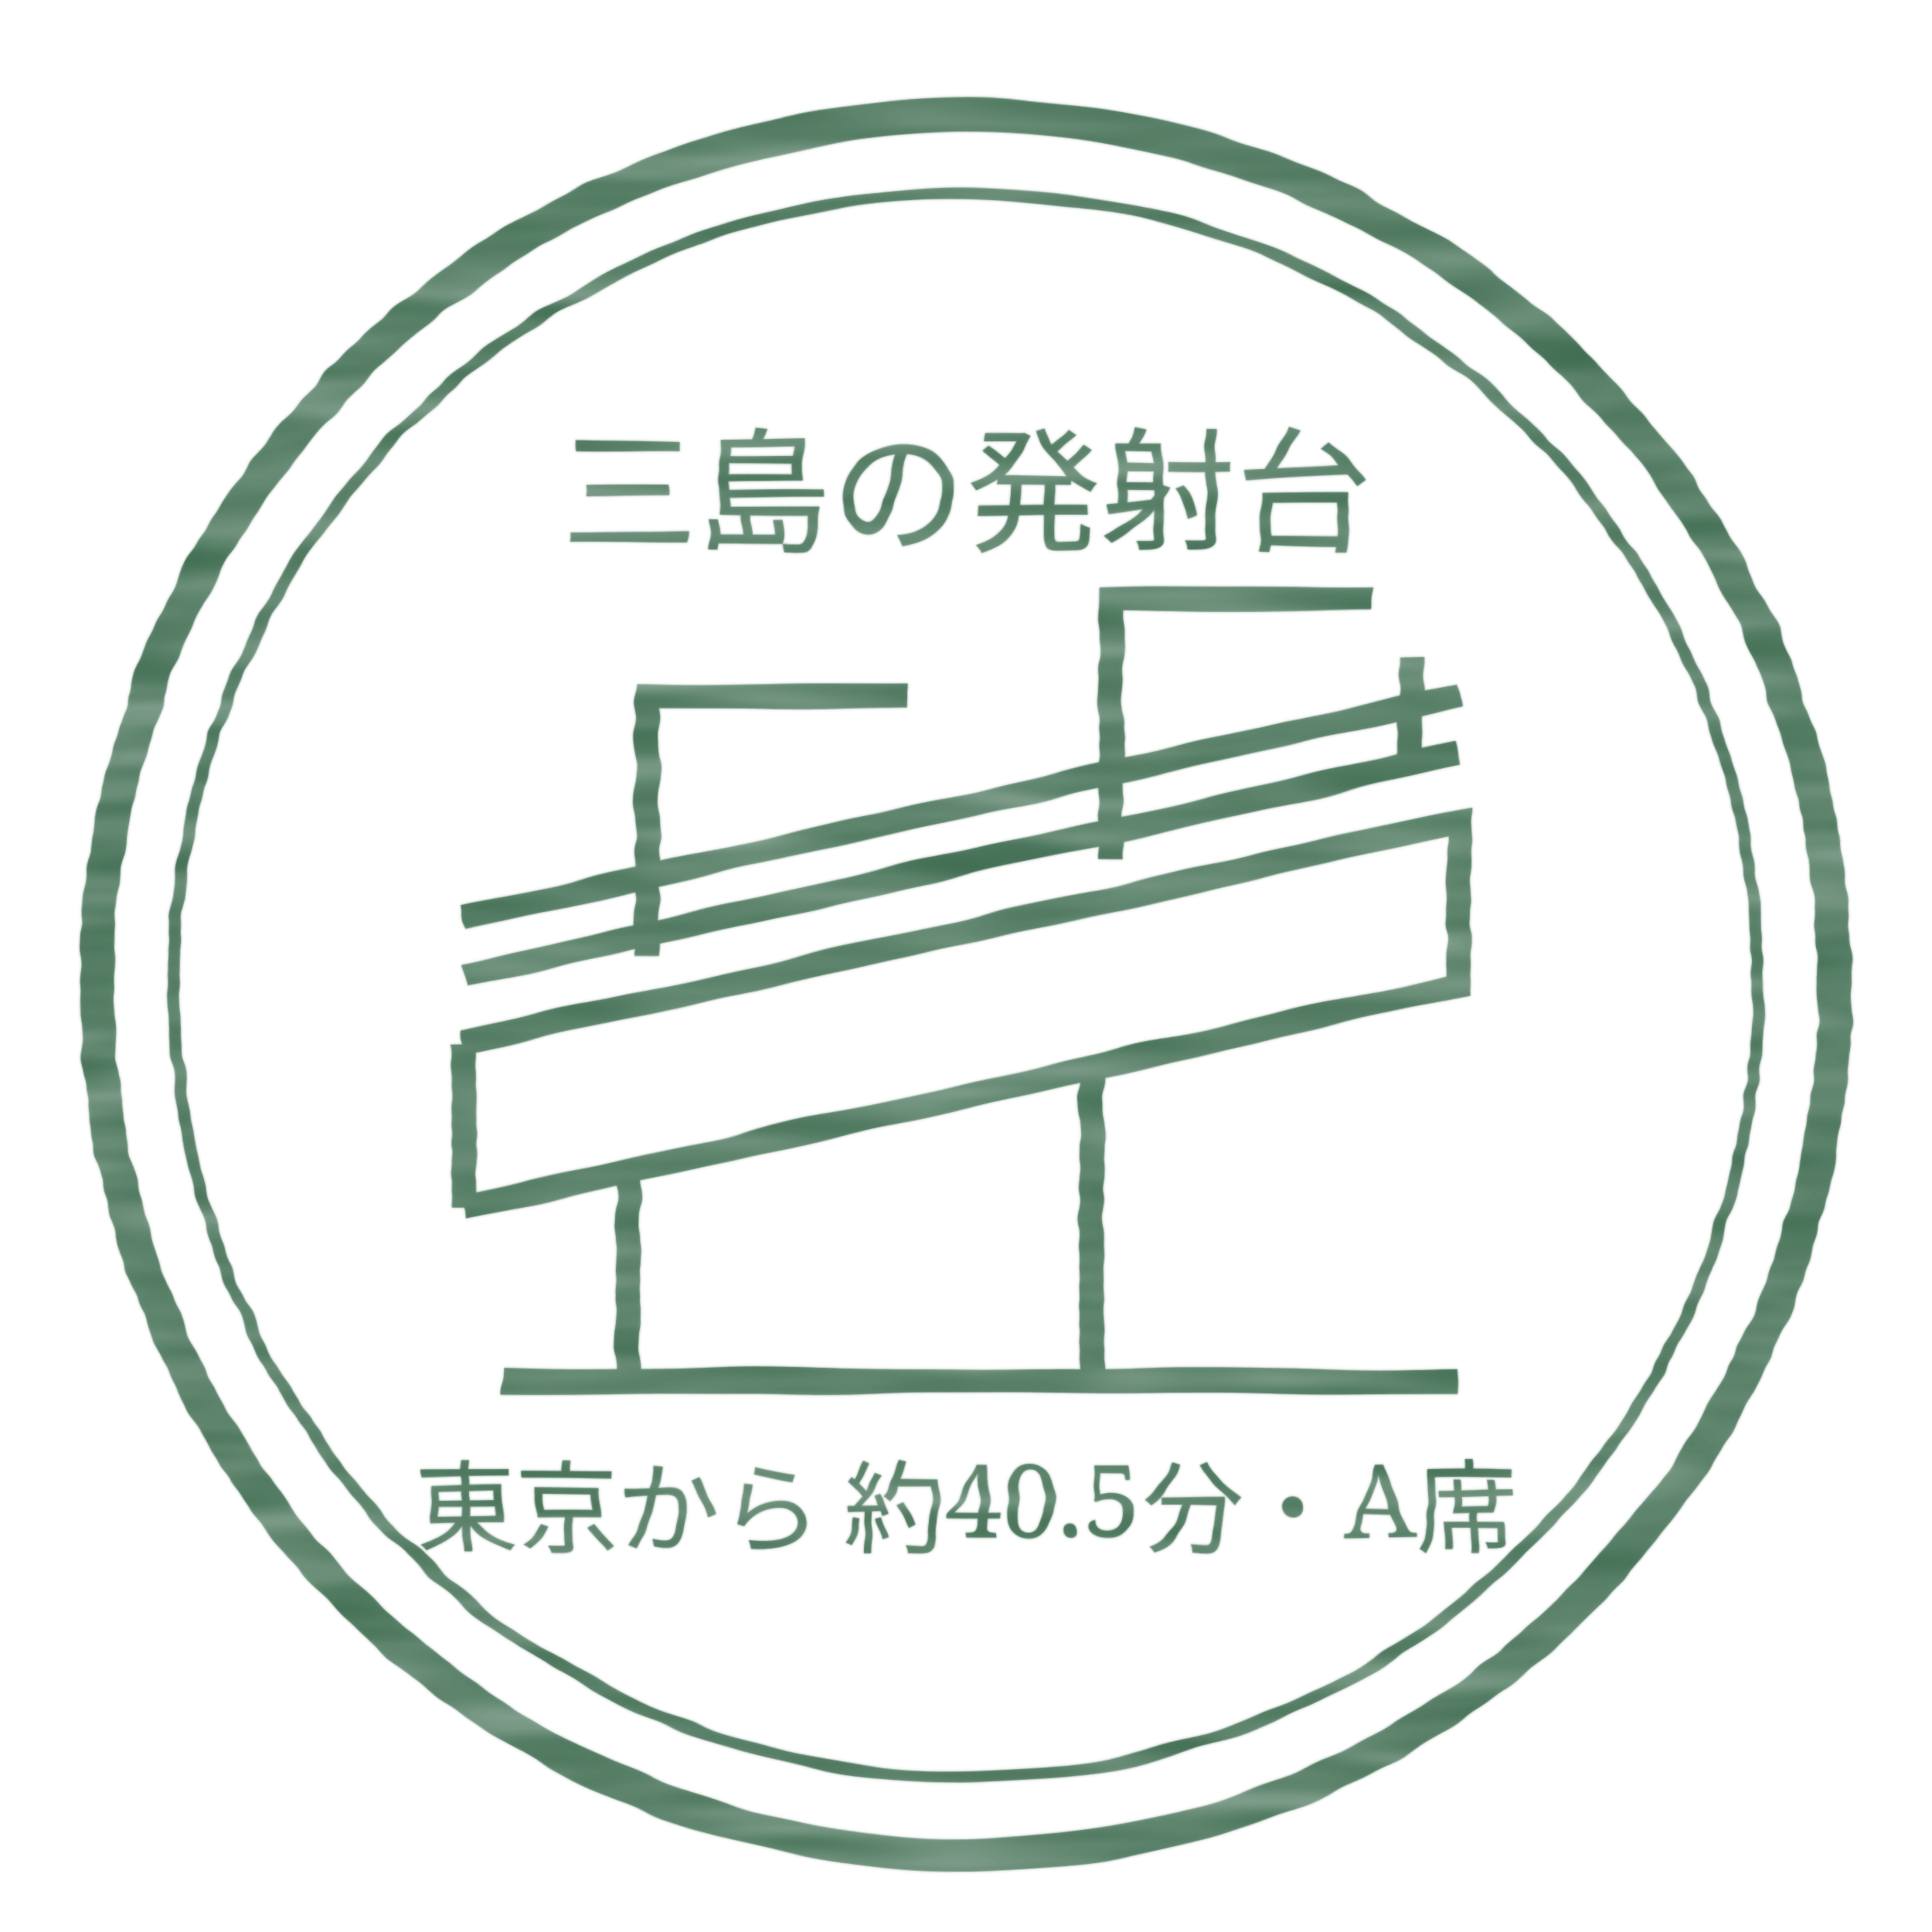
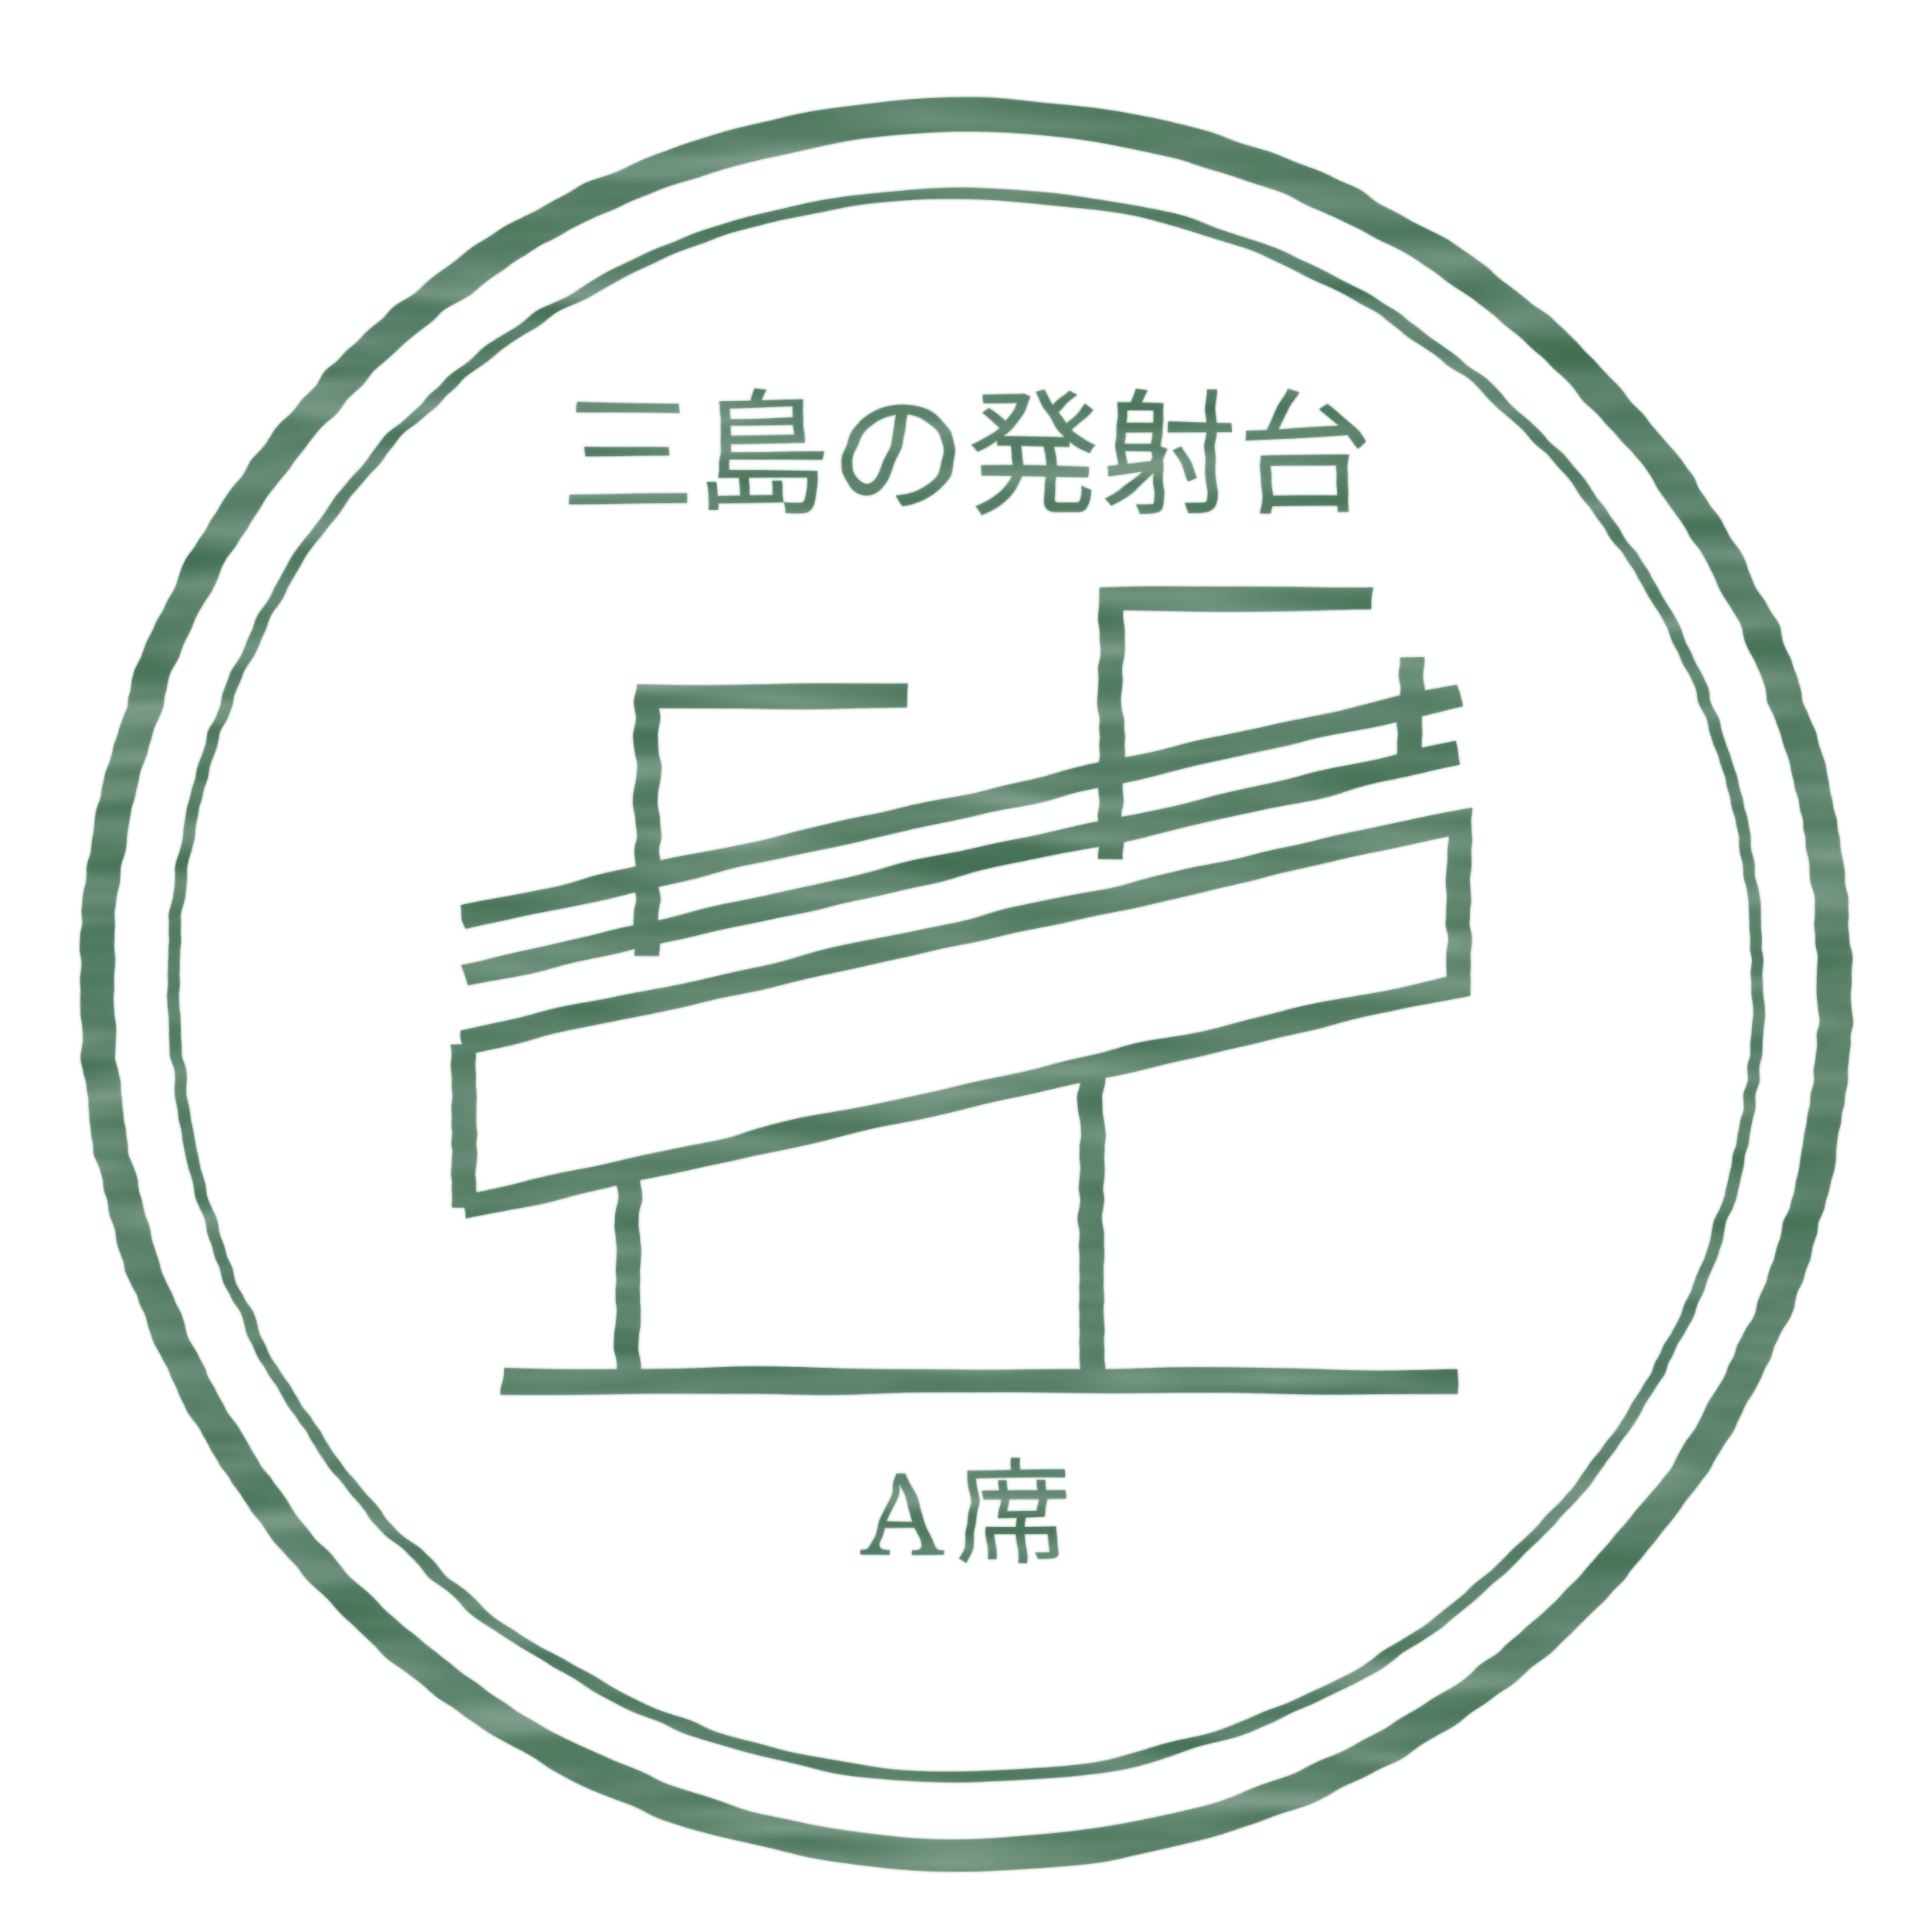
<svg xmlns="http://www.w3.org/2000/svg" viewBox="0 0 200 200" role="img" aria-label="三島の発射台 車窓スタンプ">
  <defs>
    <filter id="stampInk" x="-5%" y="-5%" width="110%" height="110%" color-interpolation-filters="sRGB">
      <feTurbulence type="fractalNoise" baseFrequency="0.045 0.32" numOctaves="2" seed="17" result="paperGrain" />
      <feDisplacementMap in="SourceGraphic" in2="paperGrain" scale="0.85" xChannelSelector="R" yChannelSelector="G" result="roughInk" />
      <feColorMatrix in="paperGrain" type="matrix" values="0 0 0 0 1  0 0 0 0 1  0 0 0 0 1  0.3 0.3 0.3 0 0.15" result="inkDensity" />
      <feComposite in="roughInk" in2="inkDensity" operator="in" result="unevenInk" />
      <feGaussianBlur in="unevenInk" stdDeviation="0.16" result="inkBleed" />
      <feMerge>
        <feMergeNode in="inkBleed" />
        <feMergeNode in="unevenInk" />
      </feMerge>
    </filter>
  </defs>
  <g stroke="#3d6b4f" fill="#3d6b4f" filter="url(#stampInk)">
    <circle cx="100" cy="102" r="90" fill="none" stroke-width="3.5" />
    <circle cx="100" cy="102" r="82" fill="none" stroke-width="1.2" />
-     <text x="100" y="56" text-anchor="middle" font-size="14" font-weight="500" font-family="'Shippori Mincho','Hiragino Mincho ProN','Yu Mincho',serif" stroke="none">三島の発射台</text>
+     <text x="100" y="52" text-anchor="middle" font-size="14" font-weight="500" font-family="'Shippori Mincho','Hiragino Mincho ProN','Yu Mincho',serif" stroke="none">三島の発射台</text>
    <g fill="none" stroke-width="2.5">
      <path d="M48 108 L151 85 L151 102 L48 125 M48 108 L48 125" />
      <path d="M65 121 V143 M113 111 V143 M48 101 L151 78 M48 95 L151 72" />
      <path d="M67 99 V72 H94 M115 89 V62 H142 M146 79 V68" />
      <path d="M52 143 H151" />
    </g>
-     <text x="100" y="160" text-anchor="middle" font-size="10.5" font-family="'Shippori Mincho','Hiragino Mincho ProN','Yu Mincho',serif" stroke="none">東京から 約40.5分・A席</text>
+     <text x="100" y="161" text-anchor="middle" font-size="12" letter-spacing="1.2" font-family="'Shippori Mincho','Hiragino Mincho ProN','Yu Mincho',serif" stroke="none">A席</text>
  </g>
</svg>
